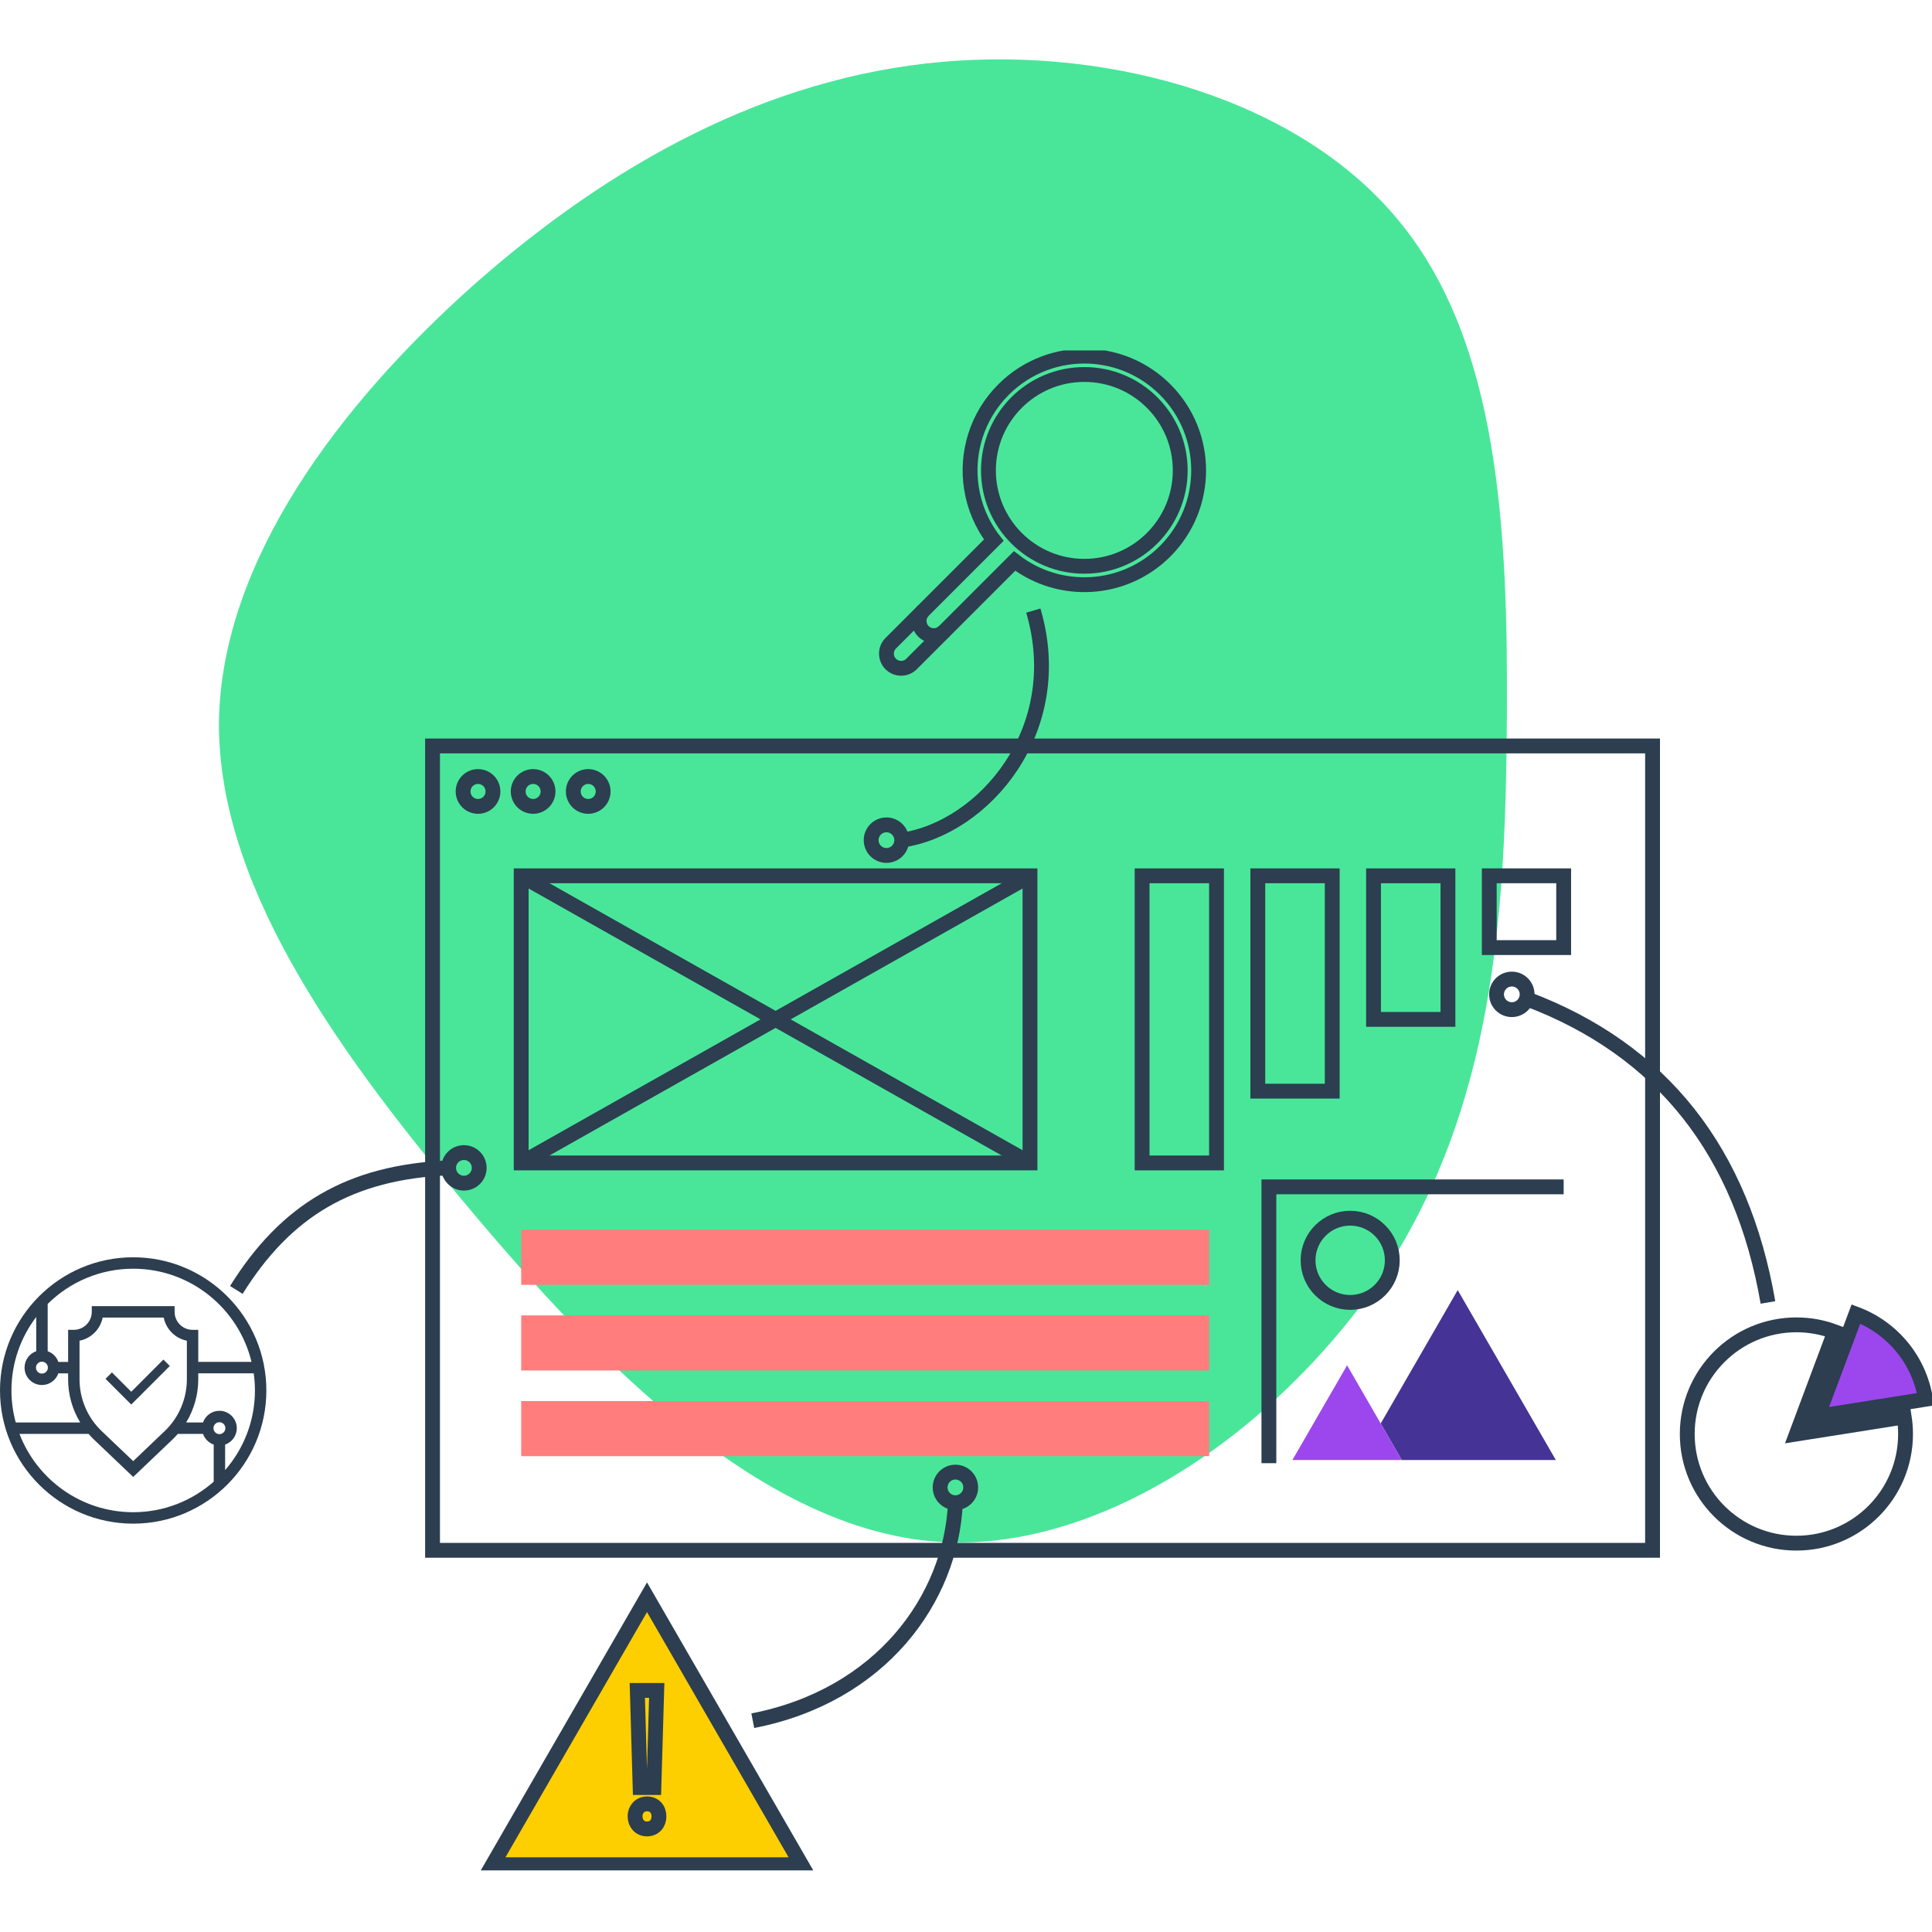
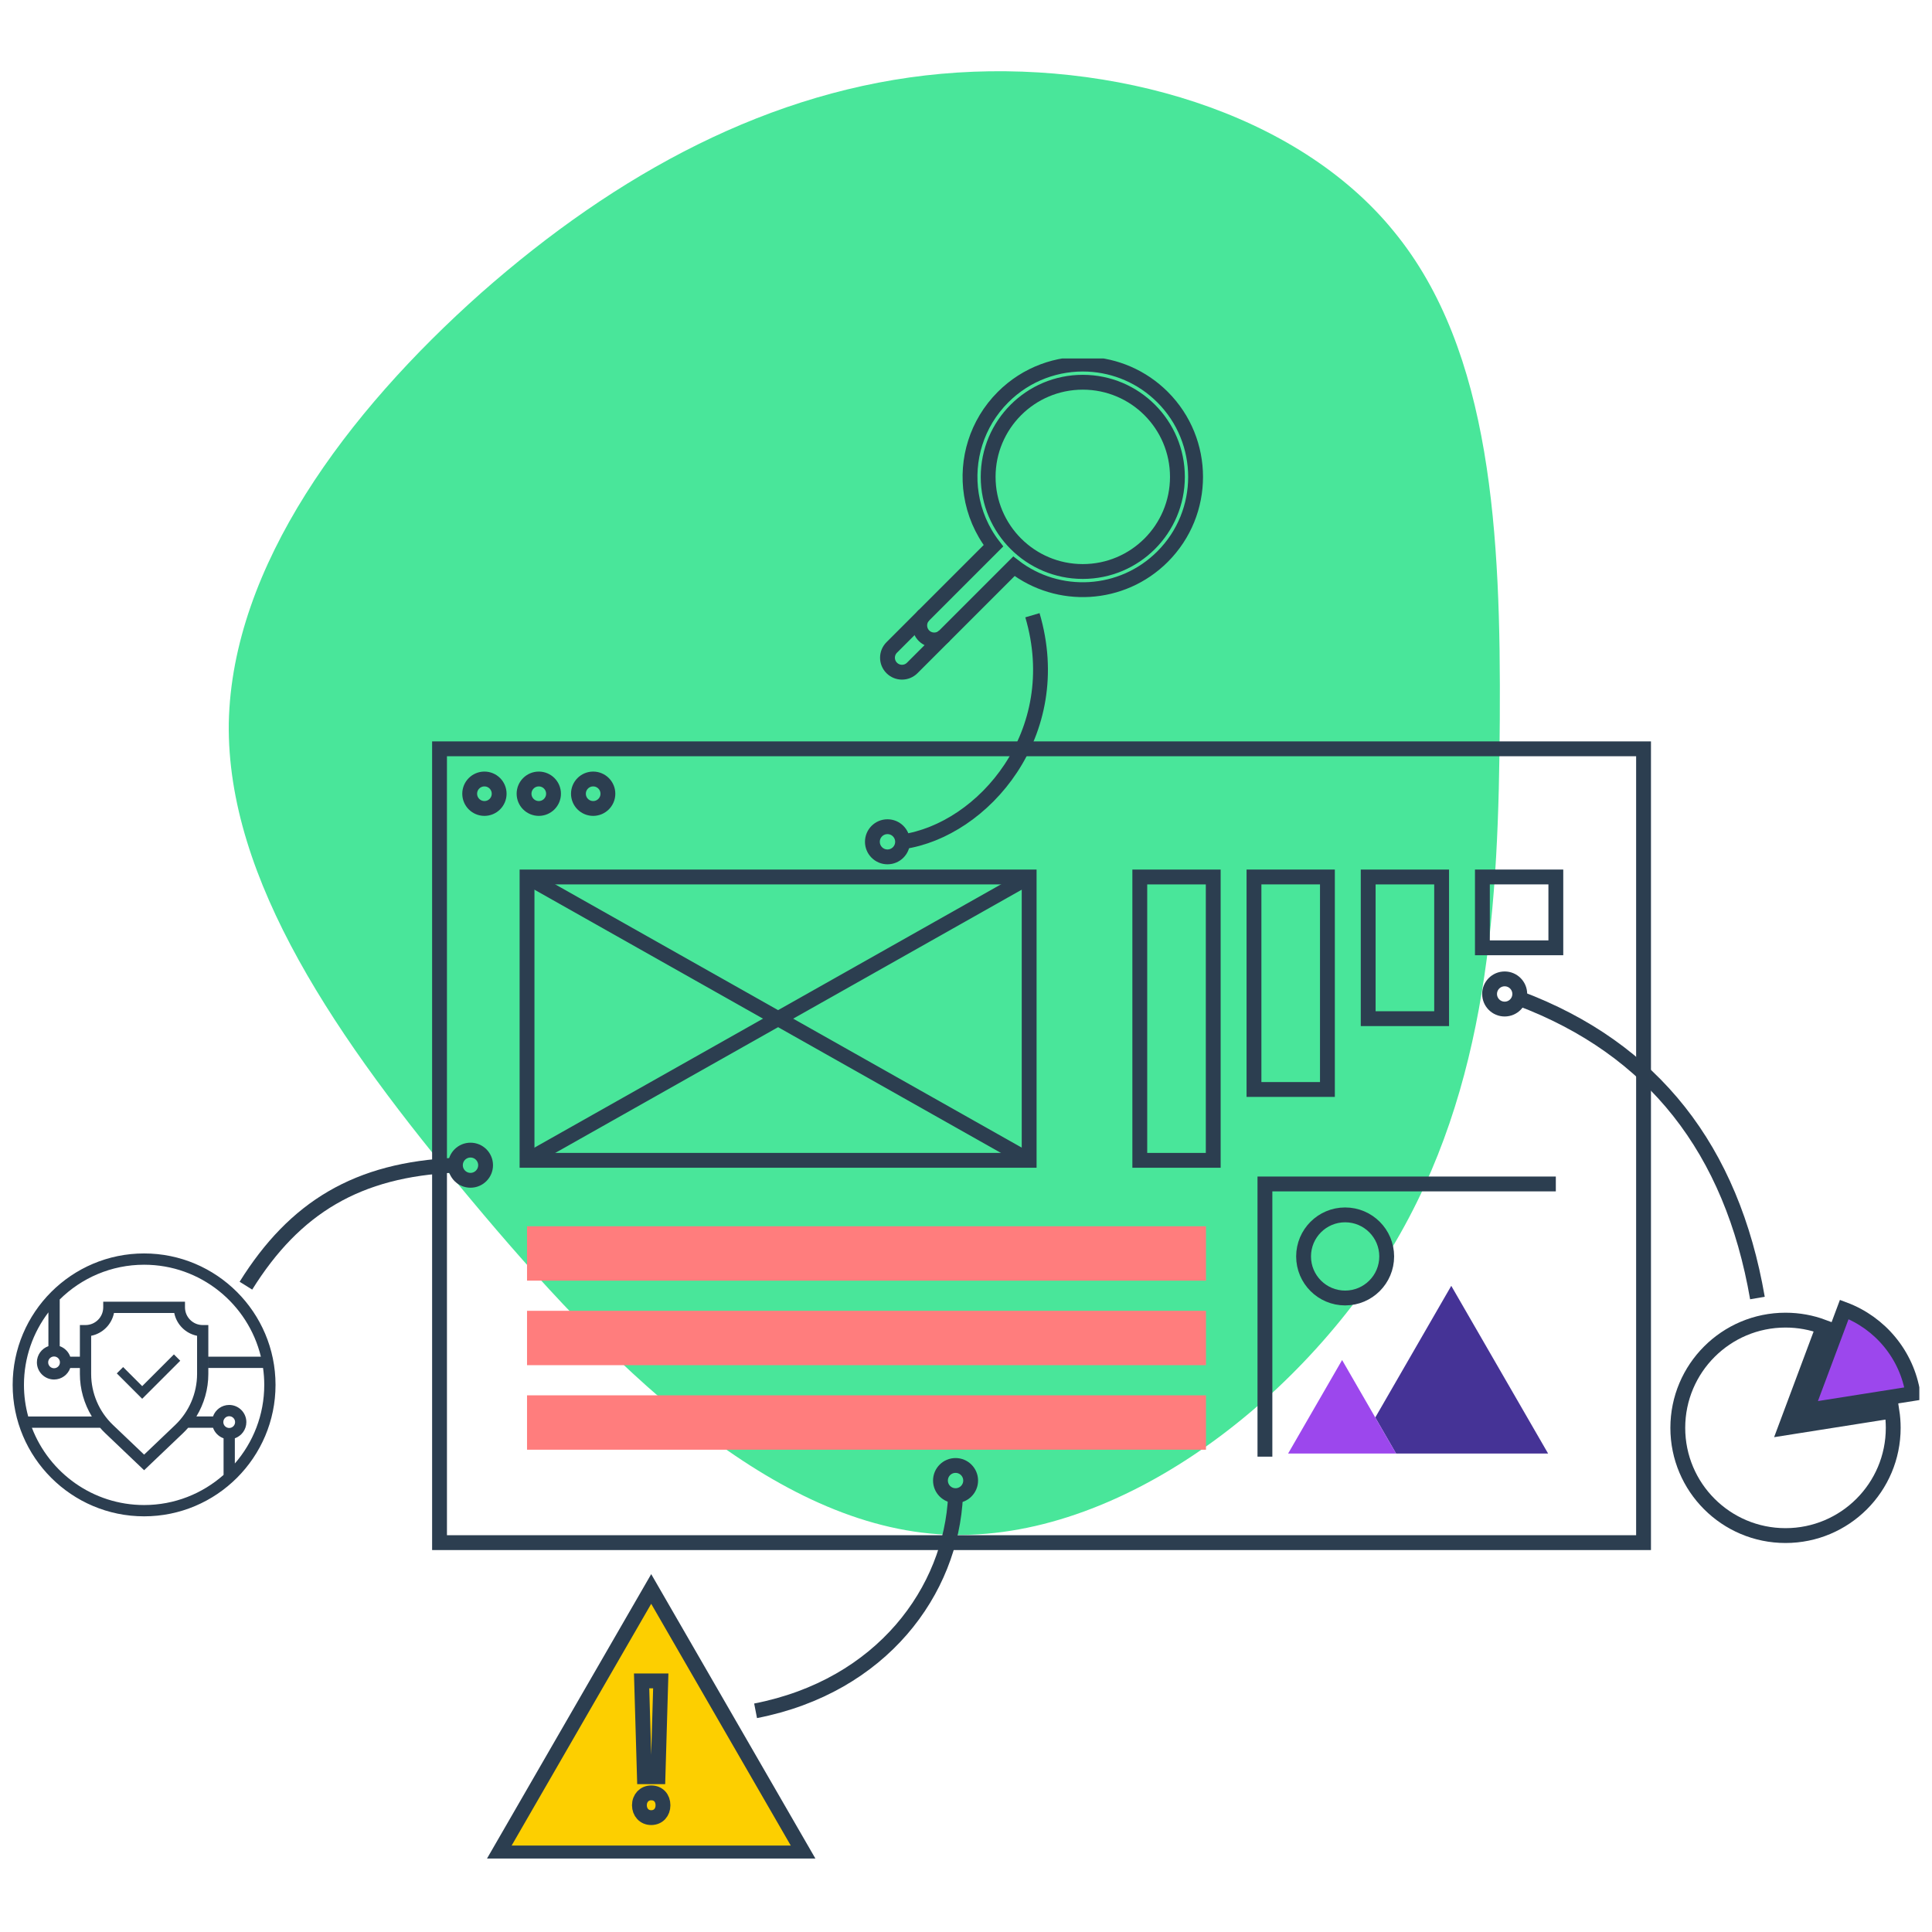
<svg xmlns="http://www.w3.org/2000/svg" width="651" height="651" viewBox="0 0 651 651" fill="none">
  <rect width="651" height="651" fill="white" />
-   <path d="M471.652 74.781C505.12 115.585 508.129 178.476 507.752 241.366C507.376 304.257 503.992 366.773 470.9 421.802C437.431 476.457 374.631 523.625 315.967 519.507C257.304 515.389 202.4 460.36 156.522 405.331C110.644 350.676 73.039 296.021 73.791 242.489C74.919 188.957 114.029 136.549 159.907 95.745C206.161 54.941 258.808 26.116 317.095 20.875C375.383 15.634 438.559 33.977 471.652 74.781Z" fill="#49E69A" />
-   <g clip-path="url(#clip0_1_949)">
-     <path d="M218.018 538.204L244.032 583.27L270.053 628.336H218.018H165.983L191.996 583.27L218.018 538.204Z" fill="#FDCF00" stroke="#2C3E50" stroke-width="5" stroke-miterlimit="10" />
-     <path d="M347.064 295.112H175.623V391.854H347.064V295.112Z" stroke="#2C3E50" stroke-width="5" stroke-miterlimit="10" />
-     <path d="M526.885 399.922H427.563V493.032" stroke="#2C3E50" stroke-width="5" stroke-miterlimit="10" />
-     <path d="M524.252 491.97H472.346L465.24 479.658L491.185 434.707L524.252 491.97Z" fill="#453396" />
-     <path d="M472.346 491.97H435.478L453.912 460.041L465.24 479.658L472.346 491.97Z" fill="#9C47ED" />
-     <path d="M454.951 438.859C462.787 438.859 469.141 432.506 469.141 424.669C469.141 416.832 462.787 410.479 454.951 410.479C447.114 410.479 440.76 416.832 440.76 424.669C440.76 432.506 447.114 438.859 454.951 438.859Z" stroke="#2C3E50" stroke-width="5" stroke-miterlimit="10" />
-     <path d="M161.075 271.716C163.853 271.716 166.105 269.464 166.105 266.686C166.105 263.908 163.853 261.656 161.075 261.656C158.296 261.656 156.044 263.908 156.044 266.686C156.044 269.464 158.296 271.716 161.075 271.716Z" stroke="#2C3E50" stroke-width="5" stroke-miterlimit="10" />
-     <path d="M179.638 271.716C182.416 271.716 184.669 269.464 184.669 266.686C184.669 263.908 182.416 261.656 179.638 261.656C176.86 261.656 174.608 263.908 174.608 266.686C174.608 269.464 176.86 271.716 179.638 271.716Z" stroke="#2C3E50" stroke-width="5" stroke-miterlimit="10" />
-     <path d="M198.202 271.716C200.98 271.716 203.232 269.464 203.232 266.686C203.232 263.908 200.98 261.656 198.202 261.656C195.424 261.656 193.172 263.908 193.172 266.686C193.172 269.464 195.424 271.716 198.202 271.716Z" stroke="#2C3E50" stroke-width="5" stroke-miterlimit="10" />
-     <path d="M556.838 251.351H145.747V522.389H556.838V251.351Z" stroke="#2C3E50" stroke-width="5" stroke-miterlimit="10" />
-     <path d="M392.611 185.737C378.756 199.591 356.971 200.69 341.865 189.019L307.142 223.742C305.211 225.673 302.082 225.673 300.143 223.742C298.212 221.811 298.212 218.681 300.143 216.742L334.866 182.019C330.813 176.775 328.301 170.722 327.332 164.478C325.492 152.738 329.103 140.319 338.148 131.274C346.148 123.275 356.796 119.527 367.276 120.038C376.489 120.496 385.573 124.236 392.618 131.274C407.648 146.311 407.648 170.699 392.611 185.737Z" stroke="#2C3E50" stroke-width="5" stroke-miterlimit="10" />
-     <path d="M318.142 212.735C316.211 214.666 313.081 214.666 311.15 212.735C309.219 210.804 309.219 207.667 311.142 205.735" stroke="#2C3E50" stroke-width="5" stroke-miterlimit="10" />
-     <path d="M365.376 190.813C383.22 190.813 397.687 176.346 397.687 158.502C397.687 140.657 383.22 126.19 365.376 126.19C347.531 126.19 333.064 140.657 333.064 158.502C333.064 176.346 347.531 190.813 365.376 190.813Z" stroke="#2C3E50" stroke-width="5" stroke-miterlimit="10" />
-     <path d="M175.623 391.854L347.056 295.112" stroke="#2C3E50" stroke-width="5" stroke-miterlimit="10" />
-     <path d="M347.056 391.854L175.623 295.112" stroke="#2C3E50" stroke-width="5" stroke-miterlimit="10" />
-     <path d="M407.434 414.372H175.623V432.936H407.434V414.372Z" fill="#FF7D7D" />
-     <path d="M407.434 443.233H175.623V461.797H407.434V443.233Z" fill="#FF7D7D" />
-     <path d="M407.434 472.094H175.623V490.658H407.434V472.094Z" fill="#FF7D7D" />
-     <path d="M423.826 295.108V367.668H448.901V295.108H423.826Z" stroke="#2C3E50" stroke-width="5" stroke-miterlimit="10" />
-     <path d="M462.82 295.114V343.486H487.895V295.114H462.82Z" stroke="#2C3E50" stroke-width="5" stroke-miterlimit="10" />
-     <path d="M384.84 295.115V391.858H409.915V295.115H384.84Z" stroke="#2C3E50" stroke-width="5" stroke-miterlimit="10" />
-     <path d="M501.814 295.106V319.296H526.889V295.106H501.814Z" stroke="#2C3E50" stroke-width="5" stroke-miterlimit="10" />
-     <path d="M213.995 612.055C213.995 609.597 215.697 607.826 218.018 607.826C220.476 607.826 222.04 609.597 222.04 612.055C222.04 614.444 220.476 616.276 218.018 616.276C215.629 616.284 213.995 614.444 213.995 612.055ZM215.697 602.315L214.743 569.6H221.285L220.331 602.315H215.697Z" stroke="#2C3E50" stroke-width="5" stroke-miterlimit="10" />
-     <path d="M642.084 483.2C642.084 503.512 625.62 519.976 605.308 519.976C584.996 519.976 568.531 503.512 568.531 483.2C568.531 462.888 584.996 446.416 605.308 446.416C609.842 446.416 614.185 447.233 618.193 448.736L605.308 483.2L641.642 477.46C641.932 479.33 642.084 481.246 642.084 483.2Z" stroke="#2C3E50" stroke-width="5" stroke-miterlimit="10" />
-     <path d="M648.817 471.491L612.483 477.231L625.368 442.775C637.596 447.347 646.741 458.247 648.817 471.491Z" fill="#9C47ED" stroke="#2C3E50" stroke-width="5" stroke-miterlimit="10" />
-     <path d="M321.935 506.344C324.781 506.344 327.088 504.037 327.088 501.191C327.088 498.346 324.781 496.039 321.935 496.039C319.09 496.039 316.783 498.346 316.783 501.191C316.783 504.037 319.09 506.344 321.935 506.344Z" stroke="#2C3E50" stroke-width="5" stroke-miterlimit="10" />
-     <path d="M156.319 398.671C159.165 398.671 161.471 396.364 161.471 393.518C161.471 390.673 159.165 388.366 156.319 388.366C153.474 388.366 151.167 390.673 151.167 393.518C151.167 396.364 153.474 398.671 156.319 398.671Z" stroke="#2C3E50" stroke-width="5" stroke-miterlimit="10" />
-     <path d="M298.692 288.25C301.538 288.25 303.845 285.943 303.845 283.097C303.845 280.252 301.538 277.945 298.692 277.945C295.847 277.945 293.54 280.252 293.54 283.097C293.54 285.943 295.847 288.25 298.692 288.25Z" stroke="#2C3E50" stroke-width="5" stroke-miterlimit="10" />
-     <path d="M509.421 340.208C512.266 340.208 514.573 337.902 514.573 335.056C514.573 332.21 512.266 329.904 509.421 329.904C506.575 329.904 504.268 332.21 504.268 335.056C504.268 337.902 506.575 340.208 509.421 340.208Z" stroke="#2C3E50" stroke-width="5" stroke-miterlimit="10" />
-     <path d="M321.935 506.344C320.477 538.853 296.761 571.409 253.657 579.805" stroke="#2C3E50" stroke-width="5" stroke-miterlimit="10" />
-     <path d="M79.637 434.653C96.3 407.937 117.764 394.93 151.167 393.518" stroke="#2C3E50" stroke-width="5" stroke-miterlimit="10" />
-     <path d="M303.837 283.097C331.385 279.151 360.055 246.015 348.186 205.743" stroke="#2C3E50" stroke-width="5" stroke-miterlimit="10" />
-     <path d="M514.352 336.545C560.257 353.773 586.973 388.244 595.721 438.867" stroke="#2C3E50" stroke-width="5" stroke-miterlimit="10" />
-     <path d="M44.875 423.646C20.129 423.646 0 443.782 0 468.529C0 493.276 20.129 513.404 44.875 513.404C69.622 513.404 89.751 493.276 89.751 468.529C89.751 443.782 69.622 423.646 44.875 423.646ZM14.129 458.827C15.236 458.827 16.137 459.728 16.137 460.835C16.137 461.942 15.236 462.842 14.129 462.842C13.022 462.842 12.121 461.942 12.121 460.835C12.121 459.728 13.03 458.827 14.129 458.827ZM12.205 443.76V455.301C9.915 456.102 8.274 458.27 8.274 460.827C8.274 464.056 10.9 466.69 14.137 466.69C16.694 466.69 18.861 465.041 19.663 462.758H22.953V464.819C22.953 469.949 24.395 474.971 27.029 479.315H5.305C4.366 475.88 3.855 472.262 3.855 468.529C3.855 459.232 6.969 450.645 12.205 443.76ZM55.508 482.208L44.883 492.337L34.25 482.208C29.51 477.697 26.8 471.361 26.8 464.812V451.759C30.716 450.988 33.815 447.889 34.593 443.973H55.172C55.951 447.889 59.042 450.988 62.966 451.759V464.812C62.958 471.361 60.241 477.697 55.508 482.208ZM6.564 483.162H29.846C30.403 483.795 30.975 484.414 31.594 485.001L44.883 497.665L58.172 485.001C58.783 484.414 59.363 483.803 59.92 483.162H68.408C68.996 484.841 70.324 486.169 72.011 486.765V499.26C64.775 505.657 55.279 509.55 44.883 509.55C27.411 509.55 12.473 498.573 6.564 483.162ZM73.935 483.238C72.828 483.238 71.927 482.337 71.927 481.231C71.927 480.124 72.828 479.223 73.935 479.223C75.041 479.223 75.942 480.124 75.942 481.231C75.934 482.345 75.041 483.238 73.935 483.238ZM75.858 495.367V486.765C78.141 485.963 79.789 483.795 79.789 481.238C79.789 478.009 77.163 475.376 73.927 475.376C71.37 475.376 69.202 477.025 68.401 479.307H62.729C65.363 474.971 66.805 469.949 66.805 464.812V448.095H64.882C61.546 448.095 58.836 445.378 58.836 442.05V440.119H30.922V442.05C30.922 445.378 28.212 448.095 24.876 448.095H22.953V458.904H19.663C19.075 457.224 17.747 455.889 16.068 455.301V439.363C23.48 432.035 33.662 427.501 44.883 427.501C64.187 427.501 80.407 440.912 84.751 458.896H66.813V462.751H85.491C85.758 464.636 85.903 466.56 85.903 468.521C85.903 478.788 82.11 488.169 75.858 495.367Z" fill="#2C3E50" />
-     <path d="M55.058 458.118L44.226 468.957L37.715 462.446L35.555 464.606L44.226 473.269L45.303 472.193L46.379 471.117L57.218 460.278L55.058 458.118Z" fill="#2C3E50" />
+   <path d="M469.736 78.063C502.765 118.332 505.734 180.398 505.363 242.464C504.992 304.53 501.652 366.227 468.993 420.534C435.964 474.473 373.987 521.022 316.092 516.958C258.197 512.895 204.014 458.587 158.737 404.279C113.461 350.341 76.349 296.402 77.091 243.572C78.204 190.742 116.801 139.021 162.077 98.752C207.725 58.483 259.682 30.036 317.205 24.864C374.729 19.691 437.077 37.794 469.736 78.063Z" fill="#49E69A" />
+   <g clip-path="url(#clip0_62_3748)">
+     <path d="M219.427 535.411L245.099 579.886L270.78 624.362H219.427H168.074L193.746 579.886L219.427 535.411Z" fill="#FDCF00" stroke="#2C3E50" stroke-width="5" stroke-miterlimit="10" />
+     <path d="M346.781 295.505H177.588V390.979H346.781V295.505Z" stroke="#2C3E50" stroke-width="5" stroke-miterlimit="10" />
+     <path d="M524.245 398.942H426.225V490.83" stroke="#2C3E50" stroke-width="5" stroke-miterlimit="10" />
+     <path d="M521.646 489.783H470.421L463.408 477.632L489.013 433.27L521.646 489.783Z" fill="#453396" />
+     <path d="M470.421 489.783H434.036L452.229 458.272L463.408 477.632L470.421 489.783Z" fill="#9C47ED" />
+     <path d="M453.253 437.368C460.988 437.368 467.257 431.098 467.257 423.364C467.257 415.63 460.988 409.36 453.253 409.36C445.519 409.36 439.249 415.63 439.249 423.364C439.249 431.098 445.519 437.368 453.253 437.368Z" stroke="#2C3E50" stroke-width="5" stroke-miterlimit="10" />
+     <path d="M163.23 272.416C165.972 272.416 168.194 270.194 168.194 267.452C168.194 264.71 165.972 262.488 163.23 262.488C160.488 262.488 158.266 264.71 158.266 267.452C158.266 270.194 160.488 272.416 163.23 272.416Z" stroke="#2C3E50" stroke-width="5" stroke-miterlimit="10" />
+     <path d="M181.55 272.416C184.292 272.416 186.515 270.194 186.515 267.452C186.515 264.71 184.292 262.488 181.55 262.488C178.809 262.488 176.586 264.71 176.586 267.452C176.586 270.194 178.809 272.416 181.55 272.416Z" stroke="#2C3E50" stroke-width="5" stroke-miterlimit="10" />
+     <path d="M199.871 272.416C202.613 272.416 204.835 270.194 204.835 267.452C204.835 264.71 202.613 262.488 199.871 262.488C197.129 262.488 194.907 264.71 194.907 267.452C194.907 270.194 197.129 272.416 199.871 272.416Z" stroke="#2C3E50" stroke-width="5" stroke-miterlimit="10" />
+     <path d="M553.805 252.318H148.104V519.802H553.805V252.318Z" stroke="#2C3E50" stroke-width="5" stroke-miterlimit="10" />
+     <path d="M391.731 187.564C378.058 201.236 356.559 202.321 341.651 190.803L307.383 225.071C305.477 226.977 302.388 226.977 300.475 225.071C298.569 223.165 298.569 220.077 300.475 218.163L334.743 183.895C330.743 178.72 328.265 172.746 327.308 166.584C325.492 154.998 329.056 142.742 337.982 133.815C345.877 125.921 356.386 122.222 366.728 122.727C375.821 123.179 384.785 126.87 391.738 133.815C406.571 148.656 406.571 172.724 391.731 187.564Z" stroke="#2C3E50" stroke-width="5" stroke-miterlimit="10" />
+     <path d="M318.238 214.208C316.332 216.114 313.244 216.114 311.338 214.208C309.432 212.302 309.432 209.206 311.33 207.3" stroke="#2C3E50" stroke-width="5" stroke-miterlimit="10" />
+     <path d="M364.853 192.573C382.464 192.573 396.74 178.297 396.74 160.686C396.74 143.075 382.464 128.798 364.853 128.798C347.242 128.798 332.965 143.075 332.965 160.686C332.965 178.297 347.242 192.573 364.853 192.573Z" stroke="#2C3E50" stroke-width="5" stroke-miterlimit="10" />
+     <path d="M177.588 390.979L346.773 295.505" stroke="#2C3E50" stroke-width="5" stroke-miterlimit="10" />
+     <path d="M346.773 390.979L177.588 295.505" stroke="#2C3E50" stroke-width="5" stroke-miterlimit="10" />
+     <path d="M406.36 413.202H177.588V431.522H406.36V413.202Z" fill="#FF7D7D" />
+     <path d="M406.36 441.685H177.588V460.005H406.36V441.685Z" fill="#FF7D7D" />
+     <path d="M406.36 470.167H177.588V488.488H406.36V470.167Z" fill="#FF7D7D" />
+     <path d="M422.537 295.501V367.11H447.283V295.501H422.537Z" stroke="#2C3E50" stroke-width="5" stroke-miterlimit="10" />
+     <path d="M461.02 295.508V343.245H485.766V295.508H461.02Z" stroke="#2C3E50" stroke-width="5" stroke-miterlimit="10" />
+     <path d="M384.062 295.508V390.983H408.808V295.508H384.062Z" stroke="#2C3E50" stroke-width="5" stroke-miterlimit="10" />
+     <path d="M499.503 295.5V319.372H524.249V295.5H499.503Z" stroke="#2C3E50" stroke-width="5" stroke-miterlimit="10" />
+     <path d="M215.457 608.294C215.457 605.868 217.137 604.12 219.427 604.12C221.852 604.12 223.397 605.868 223.397 608.294C223.397 610.651 221.852 612.459 219.427 612.459C217.069 612.467 215.457 610.651 215.457 608.294ZM217.137 598.681L216.195 566.395H222.651L221.709 598.681H217.137Z" stroke="#2C3E50" stroke-width="5" stroke-miterlimit="10" />
+     <path d="M637.934 481.128C637.934 501.173 621.685 517.422 601.64 517.422C581.594 517.422 565.345 501.173 565.345 481.128C565.345 461.082 581.594 444.826 601.64 444.826C606.114 444.826 610.401 445.632 614.356 447.116L601.64 481.128L637.497 475.463C637.784 477.308 637.934 479.199 637.934 481.128Z" stroke="#2C3E50" stroke-width="5" stroke-miterlimit="10" />
+     <path d="M644.578 469.572L608.721 475.237L621.437 441.233C633.505 445.745 642.529 456.502 644.578 469.572Z" fill="#9C47ED" stroke="#2C3E50" stroke-width="5" stroke-miterlimit="10" />
+     <path d="M321.982 503.968C324.79 503.968 327.067 501.691 327.067 498.883C327.067 496.075 324.79 493.798 321.982 493.798C319.174 493.798 316.897 496.075 316.897 498.883C316.897 501.691 319.174 503.968 321.982 503.968Z" stroke="#2C3E50" stroke-width="5" stroke-miterlimit="10" />
+     <path d="M158.537 397.707C161.345 397.707 163.622 395.43 163.622 392.622C163.622 389.813 161.345 387.537 158.537 387.537C155.729 387.537 153.452 389.813 153.452 392.622C153.452 395.43 155.729 397.707 158.537 397.707Z" stroke="#2C3E50" stroke-width="5" stroke-miterlimit="10" />
+     <path d="M299.044 288.733C301.852 288.733 304.129 286.456 304.129 283.648C304.129 280.84 301.852 278.563 299.044 278.563C296.236 278.563 293.959 280.84 293.959 283.648C293.959 286.456 296.236 288.733 299.044 288.733Z" stroke="#2C3E50" stroke-width="5" stroke-miterlimit="10" />
+     <path d="M507.009 340.011C509.818 340.011 512.094 337.734 512.094 334.926C512.094 332.117 509.818 329.841 507.009 329.841C504.201 329.841 501.925 332.117 501.925 334.926C501.925 337.734 504.201 340.011 507.009 340.011Z" stroke="#2C3E50" stroke-width="5" stroke-miterlimit="10" />
+     <path d="M321.982 503.968C320.543 536.051 297.138 568.18 254.599 576.466" stroke="#2C3E50" stroke-width="5" stroke-miterlimit="10" />
+     <path d="M82.86 433.217C99.304 406.852 120.487 394.015 153.452 392.622" stroke="#2C3E50" stroke-width="5" stroke-miterlimit="10" />
+     <path d="M304.121 283.648C331.308 279.754 359.602 247.052 347.888 207.308" stroke="#2C3E50" stroke-width="5" stroke-miterlimit="10" />
+     <path d="M511.876 336.395C557.18 353.397 583.545 387.416 592.178 437.376" stroke="#2C3E50" stroke-width="5" stroke-miterlimit="10" />
+     <path d="M48.554 422.355C24.132 422.355 4.267 442.227 4.267 466.649C4.267 491.071 24.132 510.936 48.554 510.936C72.976 510.936 92.841 491.071 92.841 466.649C92.841 442.227 72.976 422.355 48.554 422.355ZM18.211 457.075C19.303 457.075 20.192 457.963 20.192 459.056C20.192 460.148 19.303 461.037 18.211 461.037C17.119 461.037 16.23 460.148 16.23 459.056C16.23 457.963 17.126 457.075 18.211 457.075ZM16.312 442.204V453.594C14.053 454.385 12.433 456.525 12.433 459.048C12.433 462.235 15.024 464.834 18.218 464.834C20.742 464.834 22.881 463.206 23.672 460.954H26.919V462.988C26.919 468.05 28.343 473.007 30.942 477.293H9.503C8.576 473.903 8.071 470.333 8.071 466.649C8.071 457.474 11.145 448.999 16.312 442.204ZM59.048 480.148L48.562 490.145L38.068 480.148C33.39 475.696 30.716 469.444 30.716 462.98V450.099C34.58 449.338 37.639 446.28 38.407 442.415H58.716C59.484 446.28 62.535 449.338 66.407 450.099V462.98C66.4 469.444 63.718 475.696 59.048 480.148ZM10.745 481.09H33.721C34.271 481.715 34.836 482.325 35.447 482.905L48.562 495.403L61.677 482.905C62.279 482.325 62.852 481.723 63.402 481.09H71.778C72.359 482.747 73.669 484.058 75.334 484.646V496.977C68.193 503.29 58.822 507.132 48.562 507.132C31.318 507.132 16.576 496.299 10.745 481.09ZM77.232 481.165C76.14 481.165 75.251 480.276 75.251 479.184C75.251 478.092 76.14 477.203 77.232 477.203C78.325 477.203 79.214 478.092 79.214 479.184C79.206 480.284 78.325 481.165 77.232 481.165ZM79.131 493.135V484.646C81.383 483.855 83.01 481.715 83.01 479.192C83.01 476.005 80.419 473.406 77.225 473.406C74.701 473.406 72.562 475.033 71.771 477.286H66.174C68.773 473.007 70.197 468.05 70.197 462.98V446.483H68.298C65.006 446.483 62.332 443.801 62.332 440.517V438.611H34.784V440.517C34.784 443.801 32.109 446.483 28.817 446.483H26.919V457.15H23.672C23.092 455.493 21.782 454.174 20.124 453.594V437.865C27.439 430.633 37.488 426.159 48.562 426.159C67.613 426.159 83.621 439.394 87.907 457.142H70.204V460.947H88.638C88.901 462.807 89.044 464.706 89.044 466.642C89.044 476.774 85.3 486.032 79.131 493.135Z" fill="#2C3E50" />
+     <path d="M58.603 456.374L47.914 467.071L41.488 460.645L39.356 462.777L47.914 471.327L48.976 470.265L50.038 469.203L60.735 458.506L58.603 456.374Z" fill="#2C3E50" />
  </g>
  <defs>
-     <clipPath id="clip0_1_949">
-       <rect width="651" height="512.161" fill="white" transform="translate(0 118.084)" />
+     <clipPath id="clip0_62_3748">
+       <rect width="642.466" height="505.447" fill="white" transform="translate(4.26709 120.798)" />
    </clipPath>
  </defs>
</svg>
